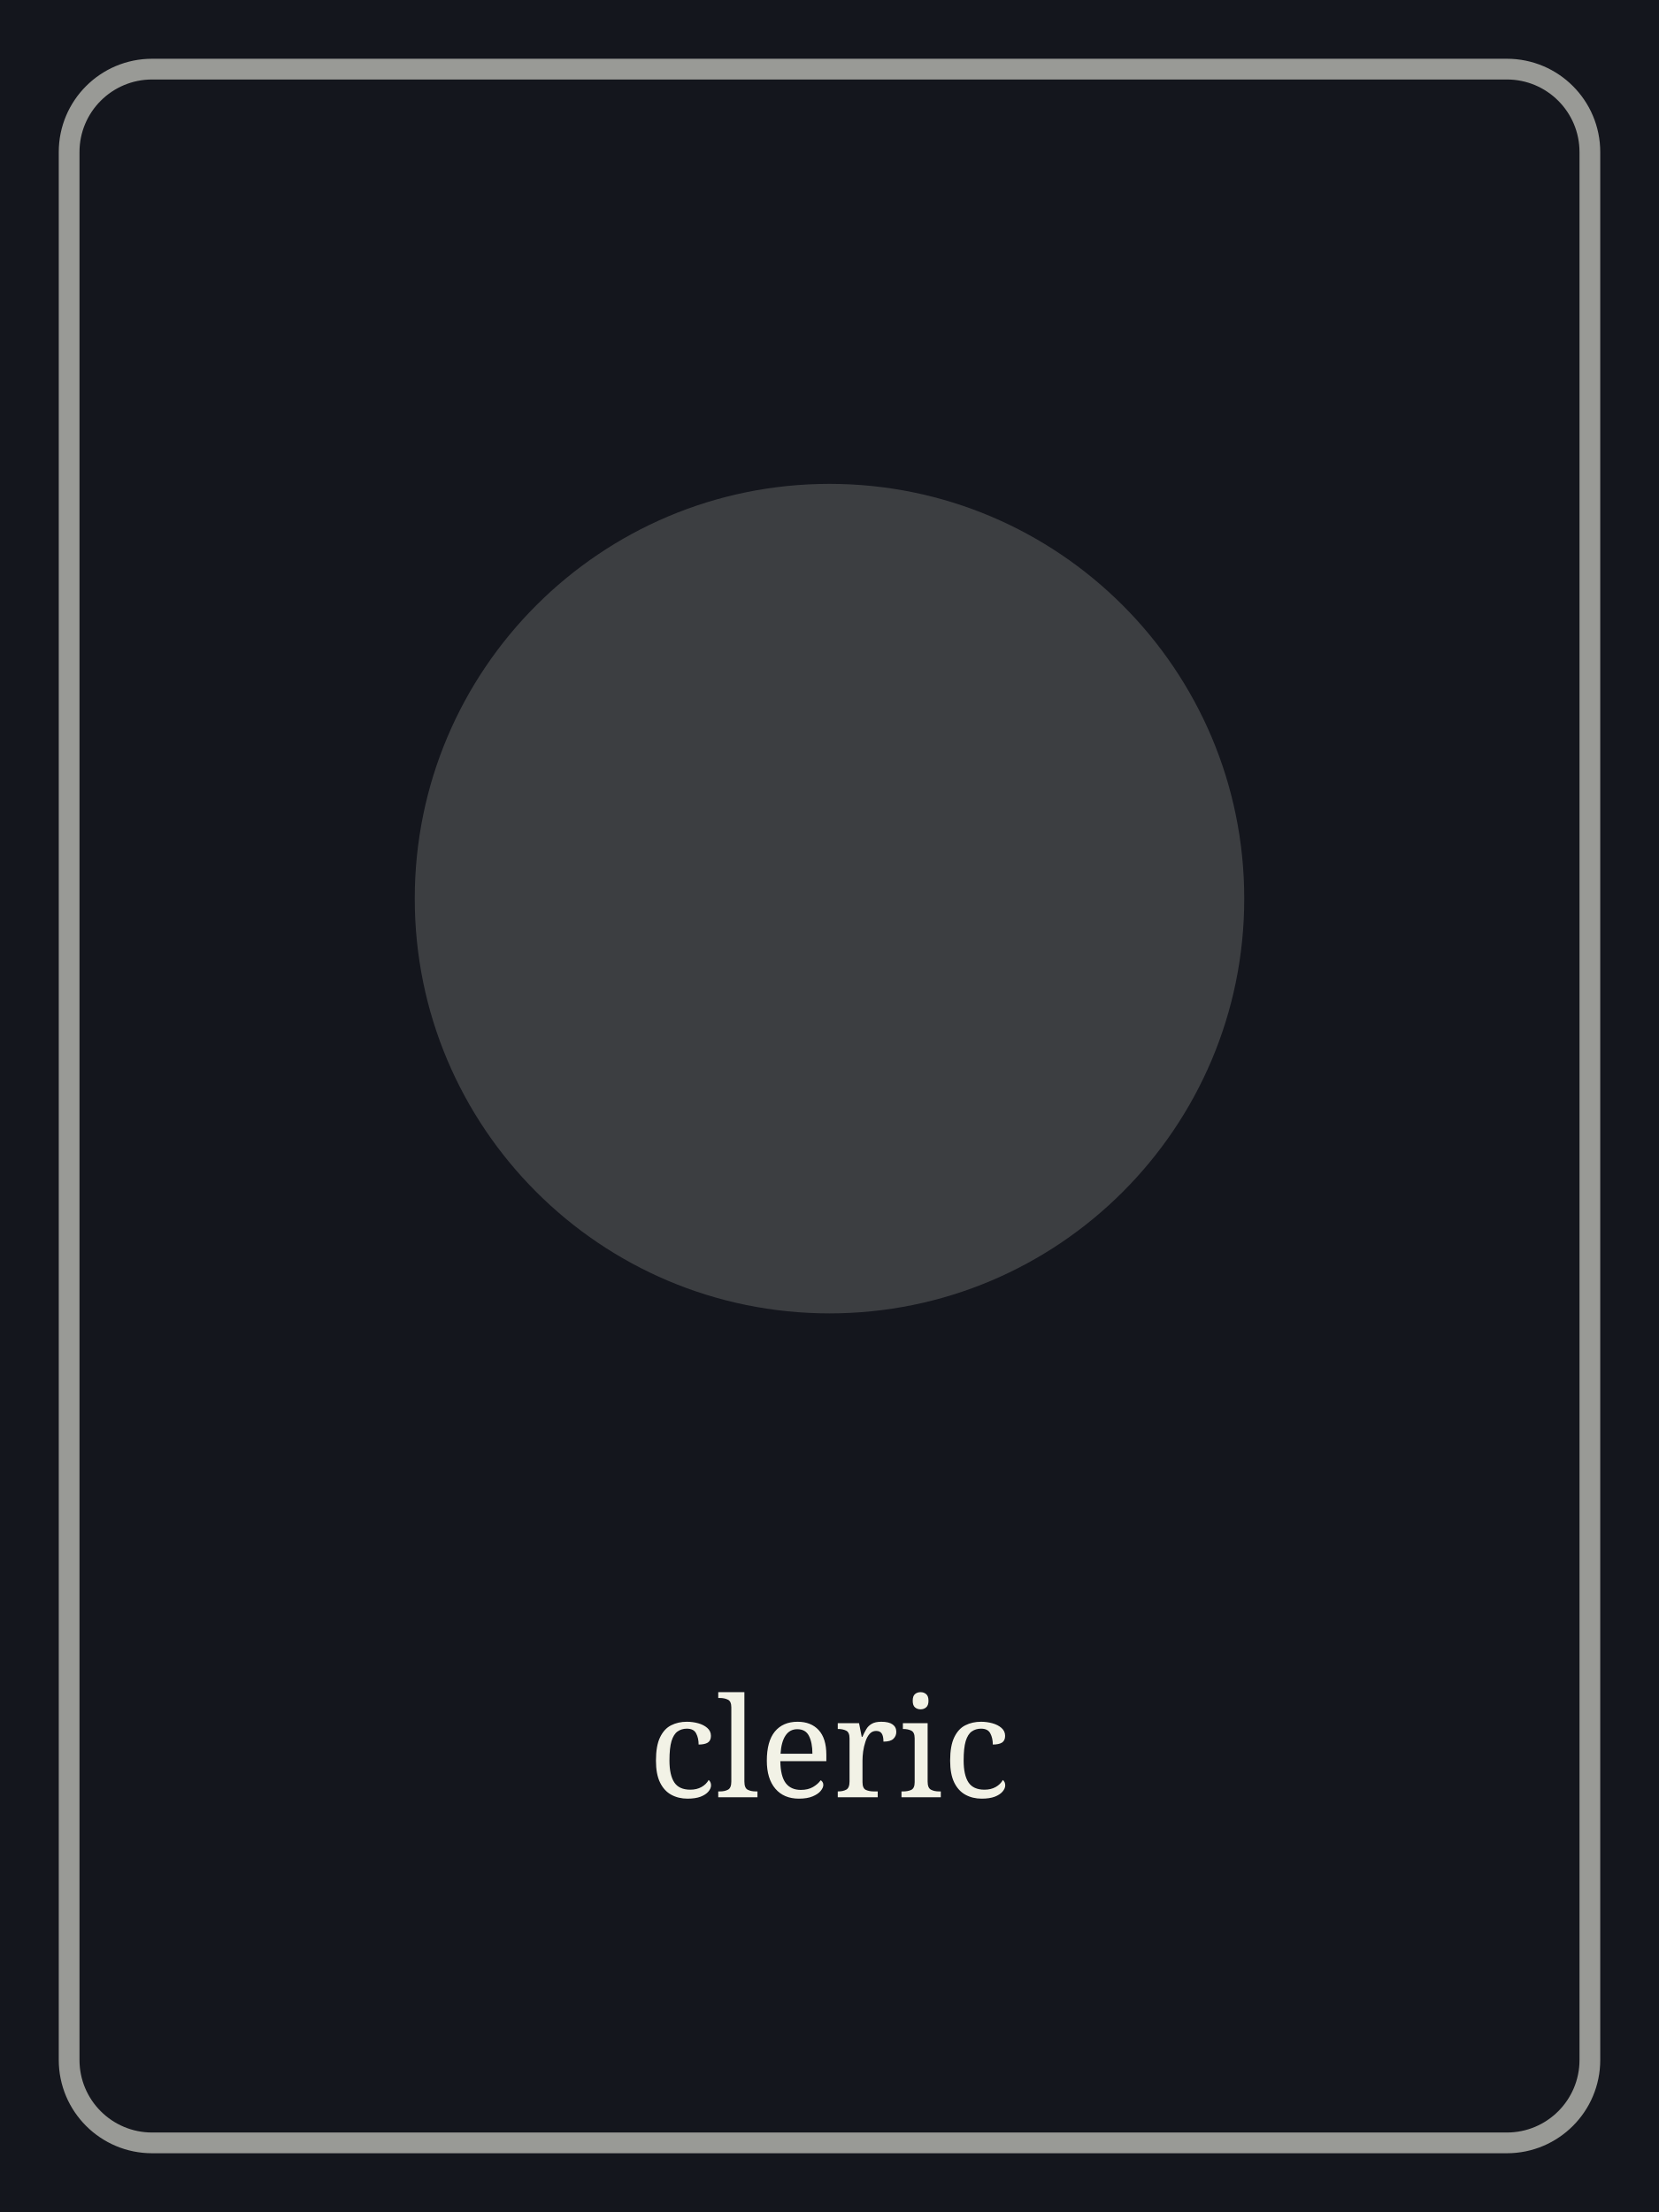
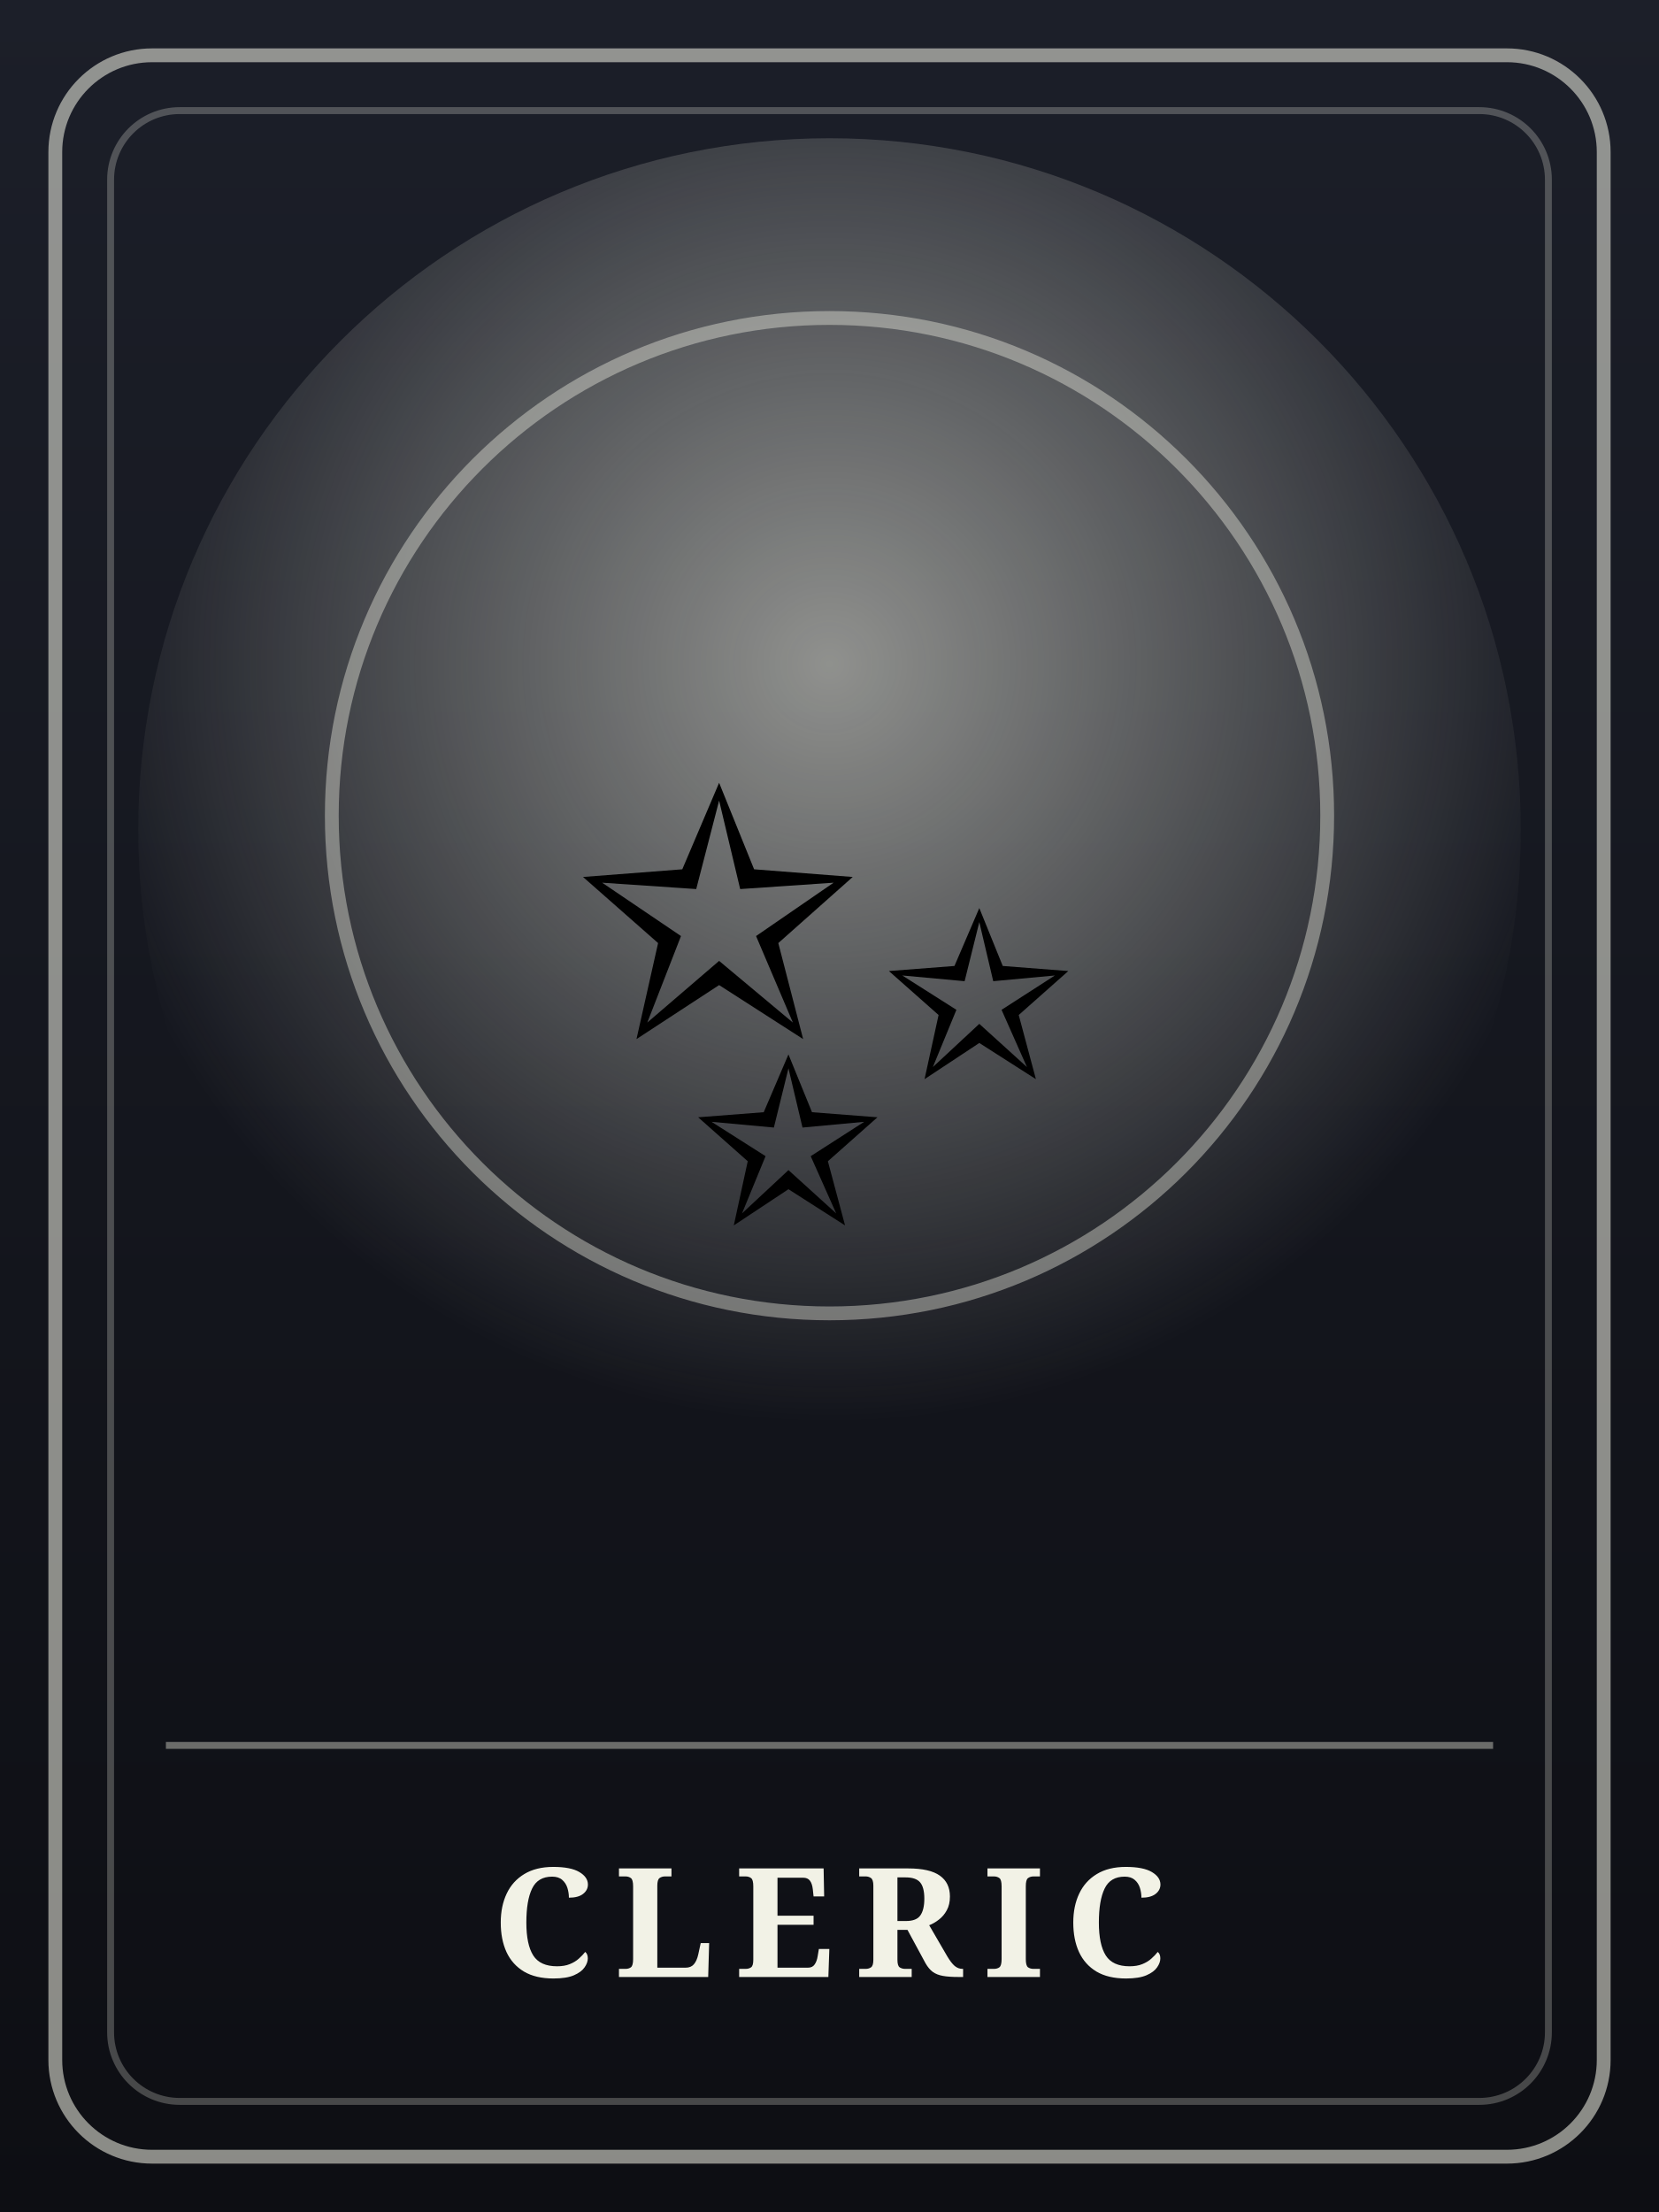
<svg xmlns="http://www.w3.org/2000/svg" width="240" height="320" viewBox="0 0 240 320">
-   <rect width="240" height="320" fill="#14161d" />
-   <rect x="10" y="10" width="220" height="300" rx="12" fill="none" stroke="#f2f2e6" stroke-width="3" opacity="0.6" />
-   <circle cx="120" cy="130" r="60" fill="#f2f2e6" opacity="0.18" />
-   <text x="120" y="260" font-size="20" fill="#f2f2e6" text-anchor="middle" font-family="Georgia, serif">cleric</text>
+   <defs>
+     <radialGradient id="glow-cleric" cx="50%" cy="38%" r="55%">
+       <stop offset="0%" stop-color="#f2f2e6" stop-opacity="0.55" />
+       <stop offset="100%" stop-color="#f2f2e6" stop-opacity="0" />
+     </radialGradient>
+     <linearGradient id="bg-cleric" x1="0" y1="0" x2="0" y2="1">
+       <stop offset="0%" stop-color="#1c1f29" />
+       <stop offset="100%" stop-color="#0d0e13" />
+     </linearGradient>
+   </defs>
+   <rect width="240" height="320" fill="url(#bg-cleric)" />
+   <circle cx="120" cy="120" r="100" fill="url(#glow-cleric)" />
+   <rect x="8" y="8" width="224" height="304" rx="14" fill="none" stroke="#f2f2e6" stroke-width="2" opacity="0.55" />
+   <rect x="16" y="16" width="208" height="288" rx="10" fill="none" stroke="#f2f2e6" stroke-width="1" opacity="0.25" />
+   <circle cx="120" cy="118" r="72" fill="none" stroke="#f2f2e6" stroke-width="2" opacity="0.4" />
+   <text x="120" y="150" font-size="92" text-anchor="middle" dominant-baseline="middle">✨</text>
+   <rect x="24" y="252" width="192" height="1" fill="#f2f2e6" opacity="0.4" />
+   <text x="120" y="286" font-size="22" fill="#f2f2e6" text-anchor="middle" font-family="Georgia, serif" letter-spacing="3" font-weight="bold">CLERIC</text>
</svg>
